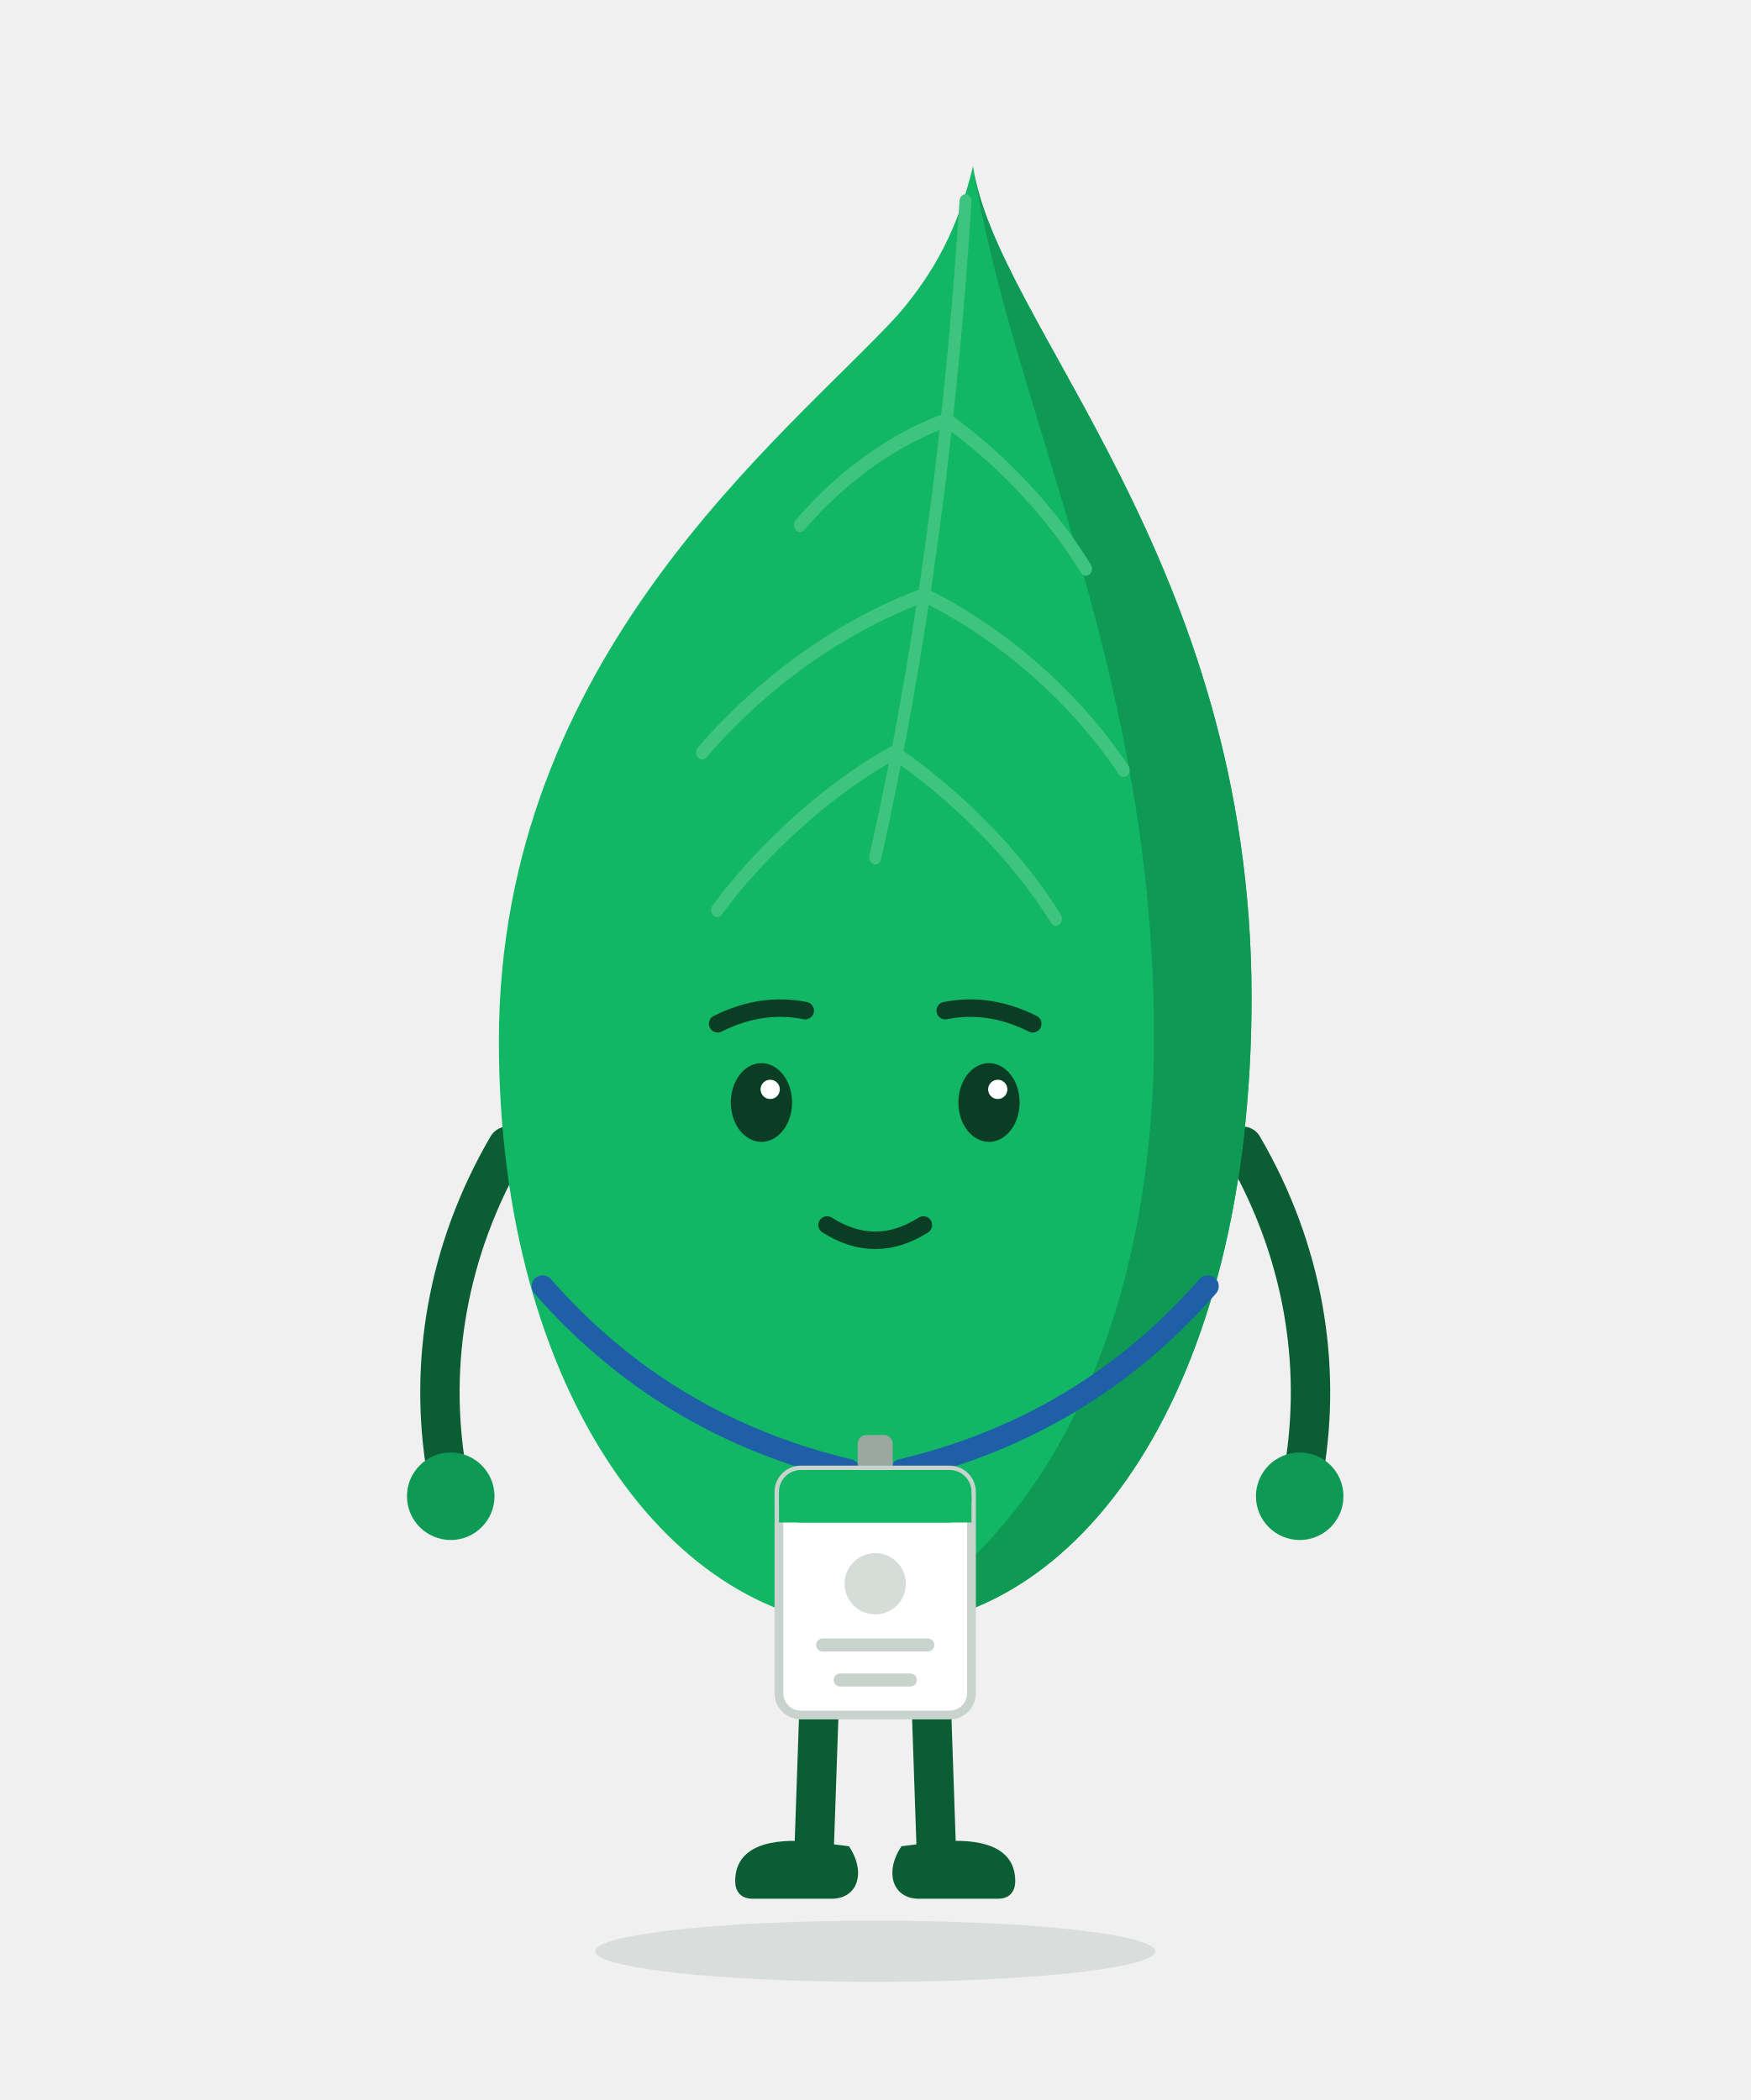
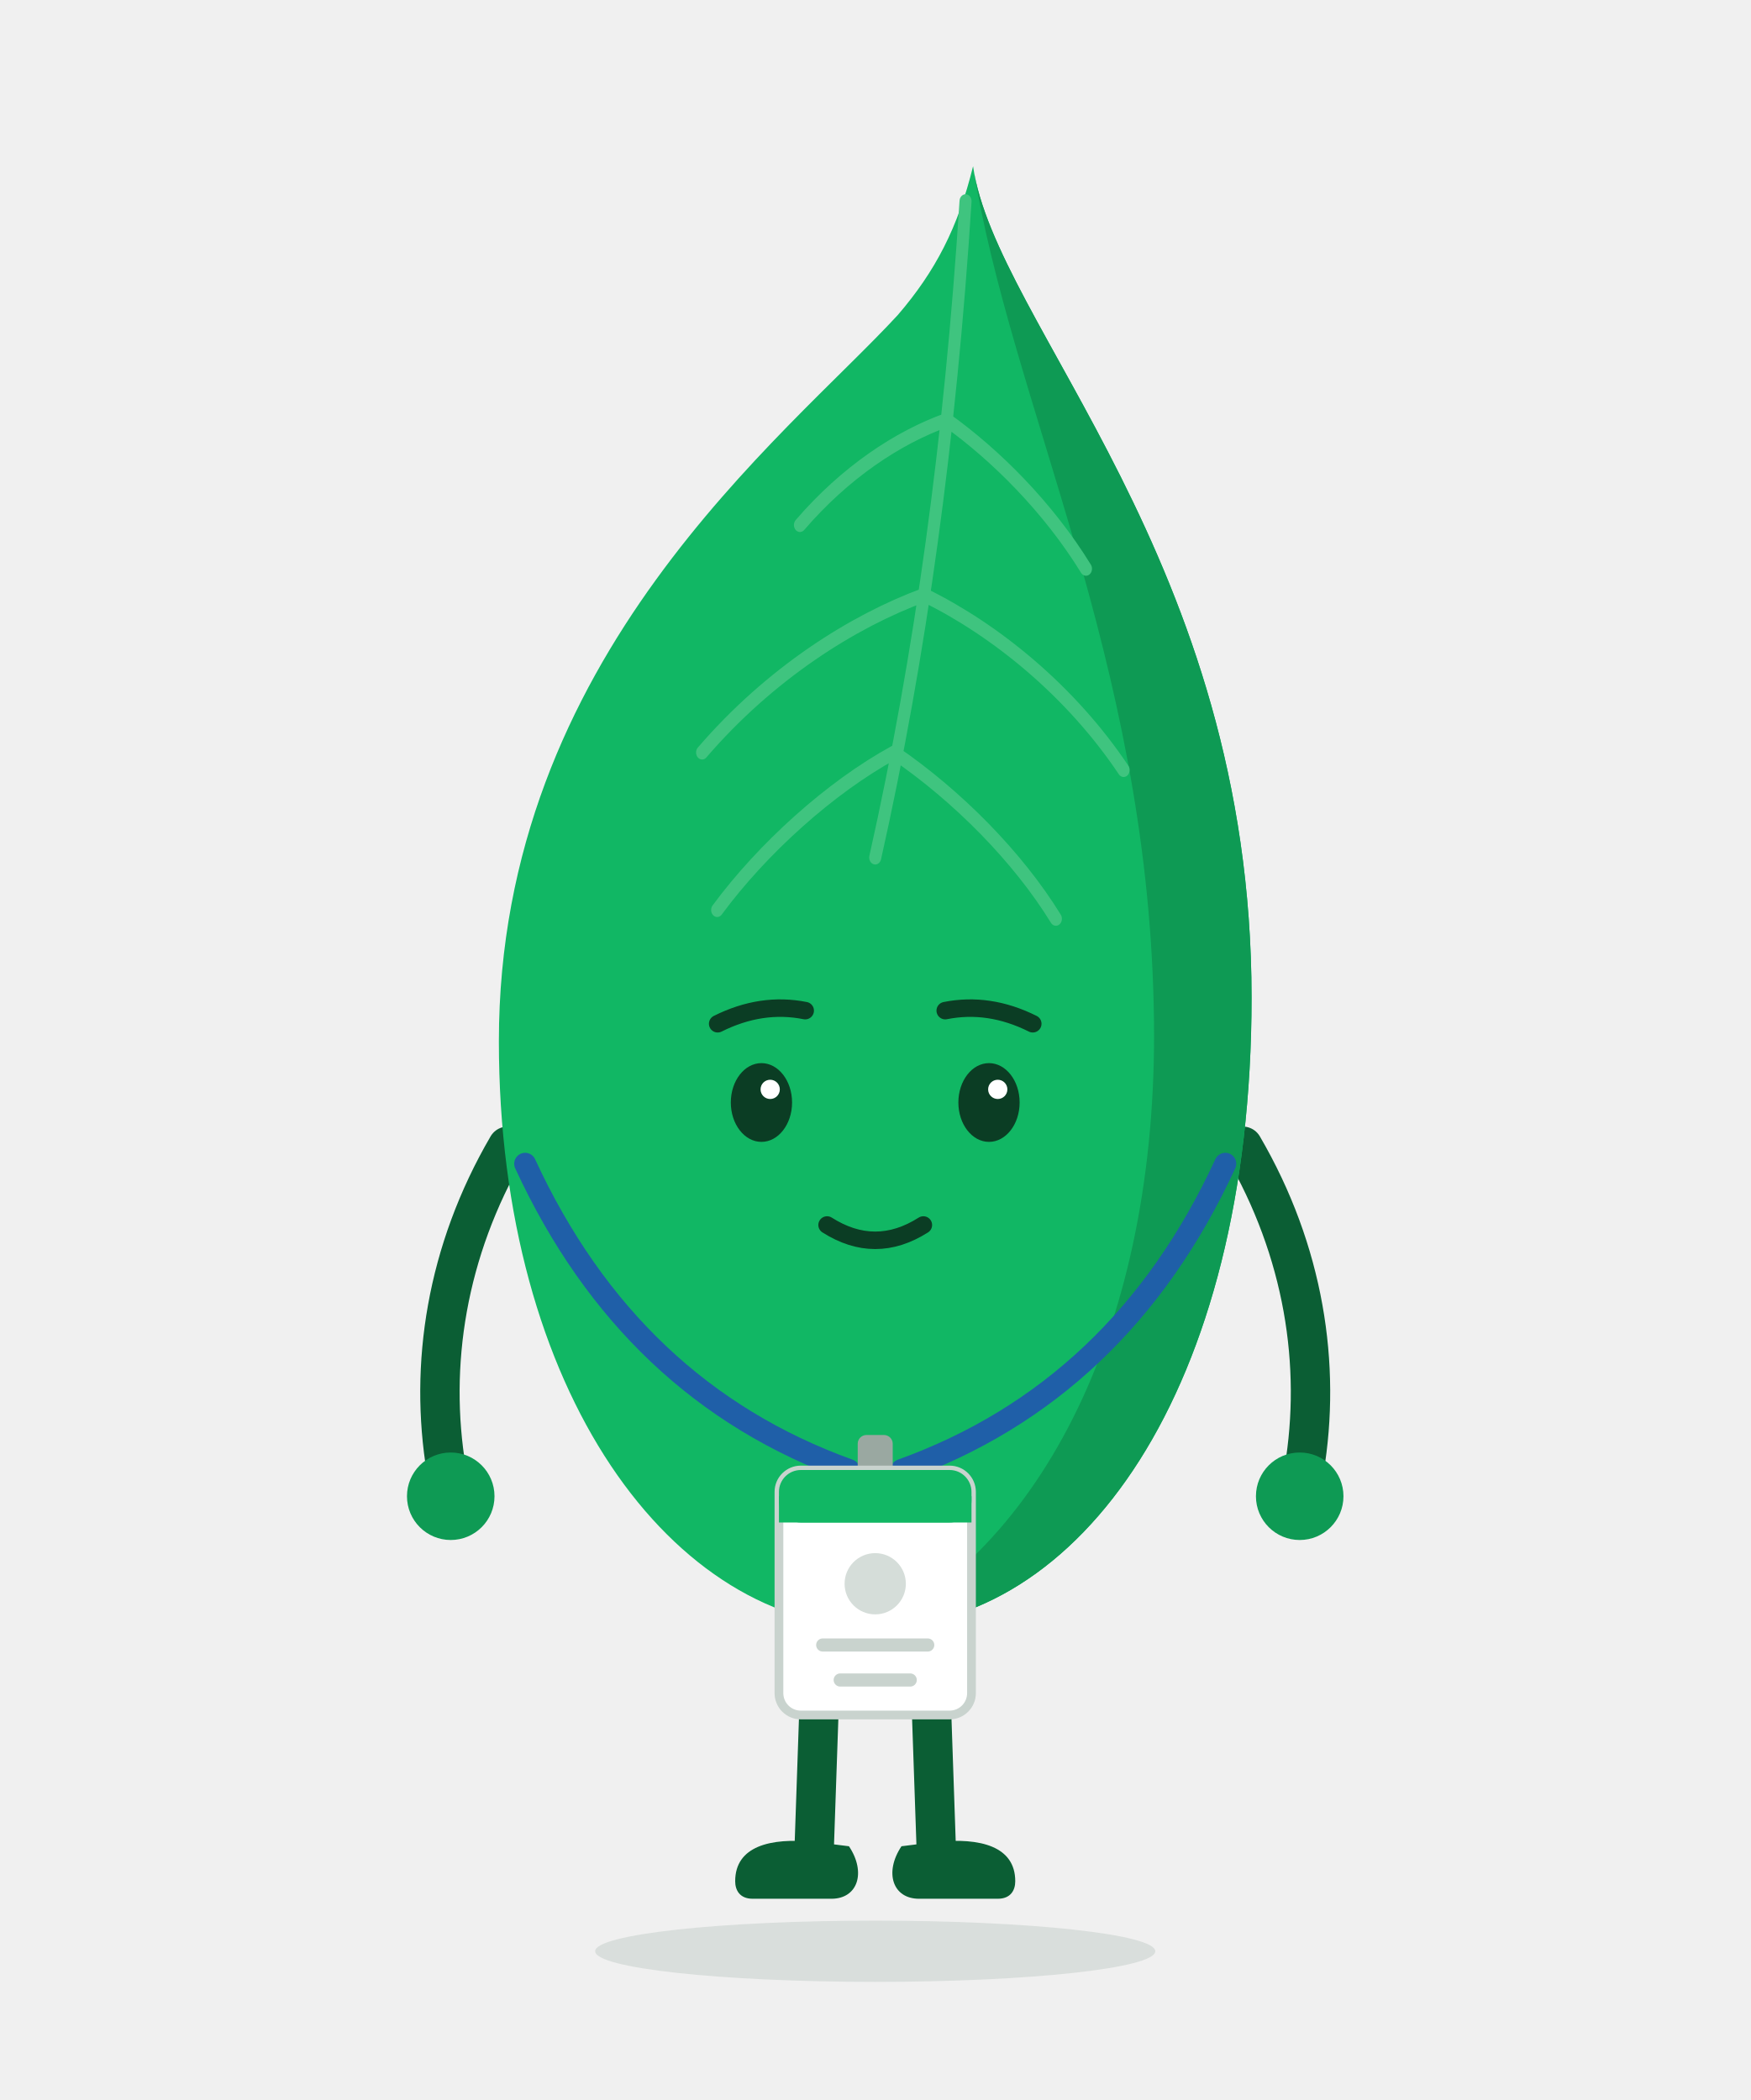
<svg xmlns="http://www.w3.org/2000/svg" viewBox="0 0 400 480" width="400" height="480" role="img" aria-labelledby="t">
  <ellipse cx="200" cy="446" rx="64" ry="7" fill="#0b3d24" opacity=".1" />
  <path d="M188 366 L186 424 M212 366 L214 424" stroke="#0b5e34" stroke-width="9" fill="none" stroke-linecap="round" stroke-linejoin="round" />
  <path d="M168 430 C168 422 176 420 186 421 L194 422 C198 428 196 434 190 434 L172 434 C169 434 168 432 168 430 Z" fill="#0b5e34" />
  <path d="M232 430 C232 422 224 420 214 421 L206 422 C202 428 204 434 210 434 L228 434 C231 434 232 432 232 430 Z" fill="#0b5e34" />
  <path d="M116 262 C102 286 98 312 102 336" stroke="#0b5e34" stroke-width="9" fill="none" stroke-linecap="round" stroke-linejoin="round" />
  <circle cx="103" cy="342" r="10" fill="#0e9a54" />
  <path d="M284 262 C298 286 302 312 298 336" stroke="#0b5e34" stroke-width="9" fill="none" stroke-linecap="round" stroke-linejoin="round" />
  <circle cx="297" cy="342" r="10" fill="#0e9a54" />
  <g transform="translate(200 0) scale(.86 1) translate(-200 0)">
    <path d="M226 38 C232 74 300 128 300 228 C300 318 254 372 200 372 C146 372 100 318 100 238 C100 150 176 100 206 72 C216 62 222 52 226 38 Z" fill="#11b764" />
    <path d="M226 38 C232 74 300 128 300 228 C300 318 254 372 200 372 C246 352 276 300 274 230 C272 150 236 92 226 38 Z" fill="#0e9a54" />
    <path d="M224 46 C220 100 212 150 200 196 M219 96 C232 104 246 116 256 130 M219 96 C206 100 192 108 180 120 M213 136 C232 144 252 158 266 176 M213 136 C194 142 172 154 154 172 M205 172 C222 182 238 196 248 210 M205 172 C188 180 170 194 158 208" fill="none" stroke="#3fc47f" stroke-width="3.2" stroke-linecap="round" stroke-linejoin="round" />
  </g>
  <path d="M164 234 q10 -5 20 -3 M216 231 q10 -2 20 3" fill="none" stroke="#0b3d24" stroke-width="4" stroke-linecap="round" stroke-linejoin="round" />
  <ellipse cx="174" cy="252" rx="7" ry="9" fill="#0b3d24" />
  <ellipse cx="226" cy="252" rx="7" ry="9" fill="#0b3d24" />
  <circle cx="176" cy="249" r="2.2" fill="#fff" />
  <circle cx="228" cy="249" r="2.2" fill="#fff" />
  <path d="M189 280 Q200 287 211 280" fill="none" stroke="#0b3d24" stroke-width="4" stroke-linecap="round" stroke-linejoin="round" />
-   <path d="M124 294 Q152 326 194 336 M276 294 Q248 326 206 336" stroke="#1f5fa8" stroke-width="5" fill="none" stroke-linecap="round" stroke-linejoin="round" />
+   <path d="M120 266 Q144 318 194 336 M280 266 Q256 318 206 336" stroke="#1f5fa8" stroke-width="5" fill="none" stroke-linecap="round" stroke-linejoin="round" />
  <rect x="196" y="328" width="8" height="10" rx="2" fill="#9aa8a1" />
  <rect x="178" y="336" width="44" height="56" rx="5" fill="#fff" stroke="#c9d3ce" stroke-width="2" />
  <rect x="178" y="336" width="44" height="12" rx="5" fill="#11b764" />
  <rect x="178" y="342" width="44" height="6" fill="#11b764" />
  <circle cx="200" cy="362" r="7" fill="#d5ddd9" />
  <path d="M188 376 h24 M192 384 h16" stroke="#c9d3ce" stroke-width="3" stroke-linecap="round" stroke-linejoin="round" />
</svg>
